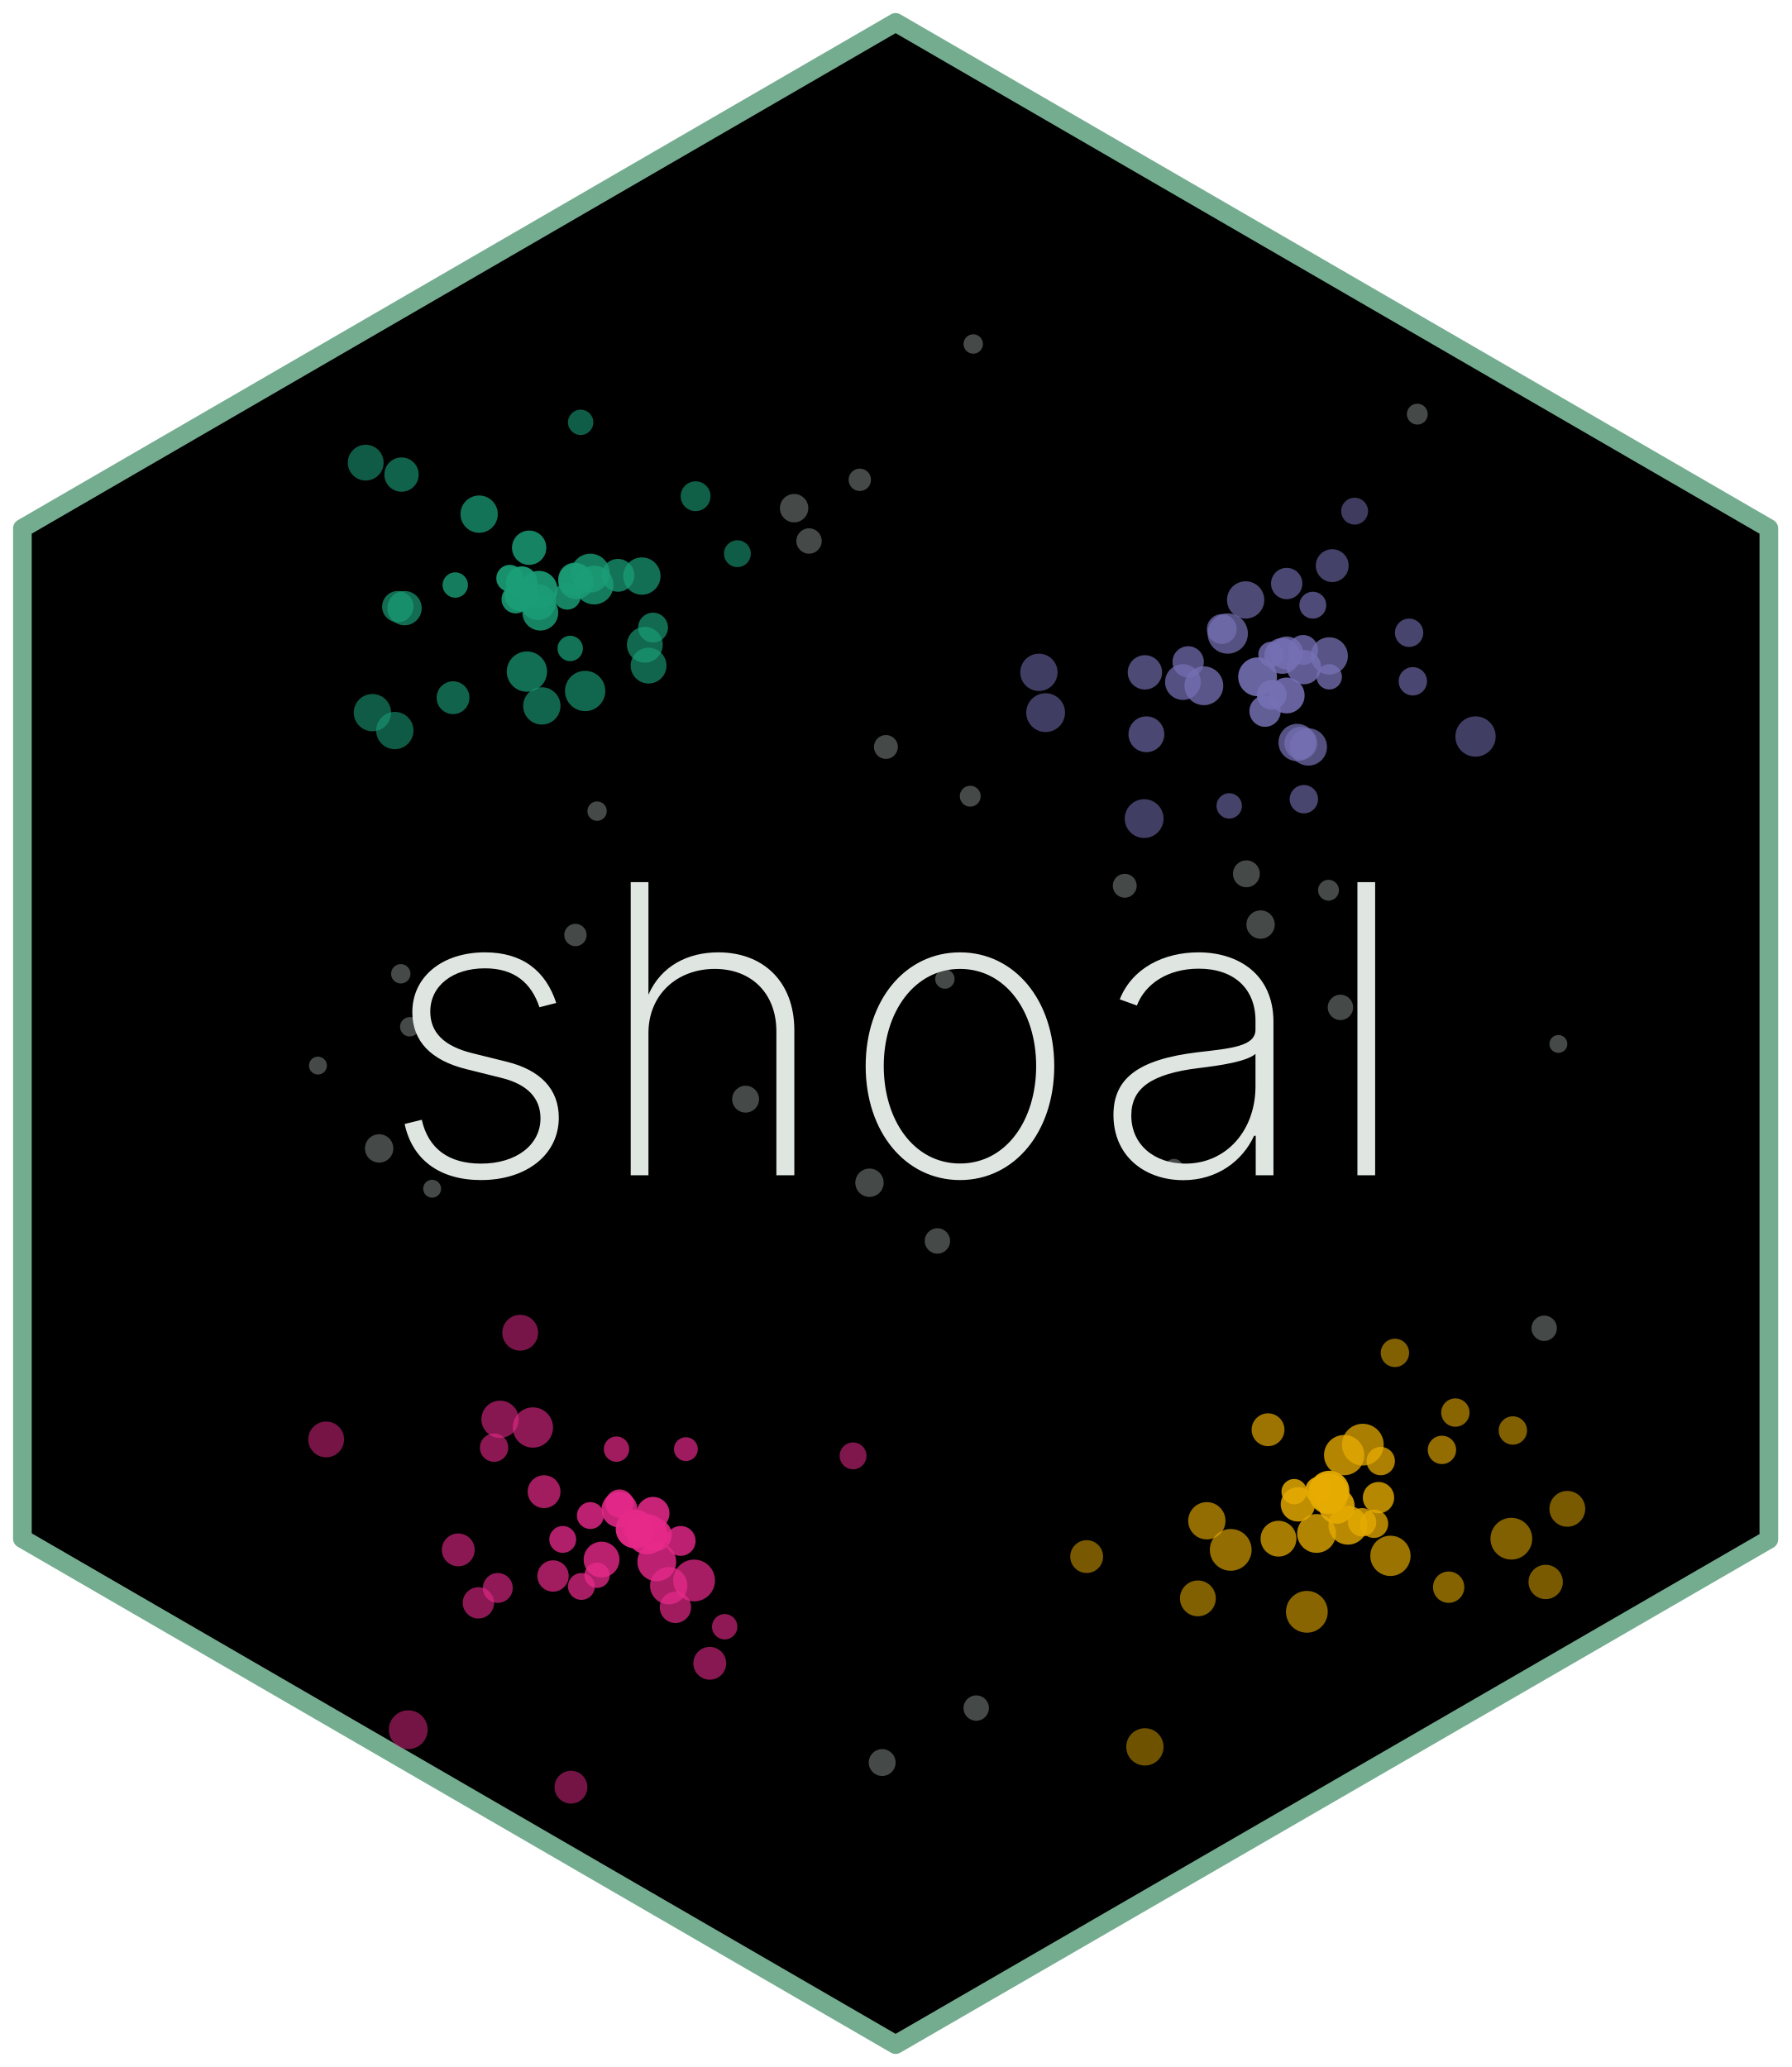
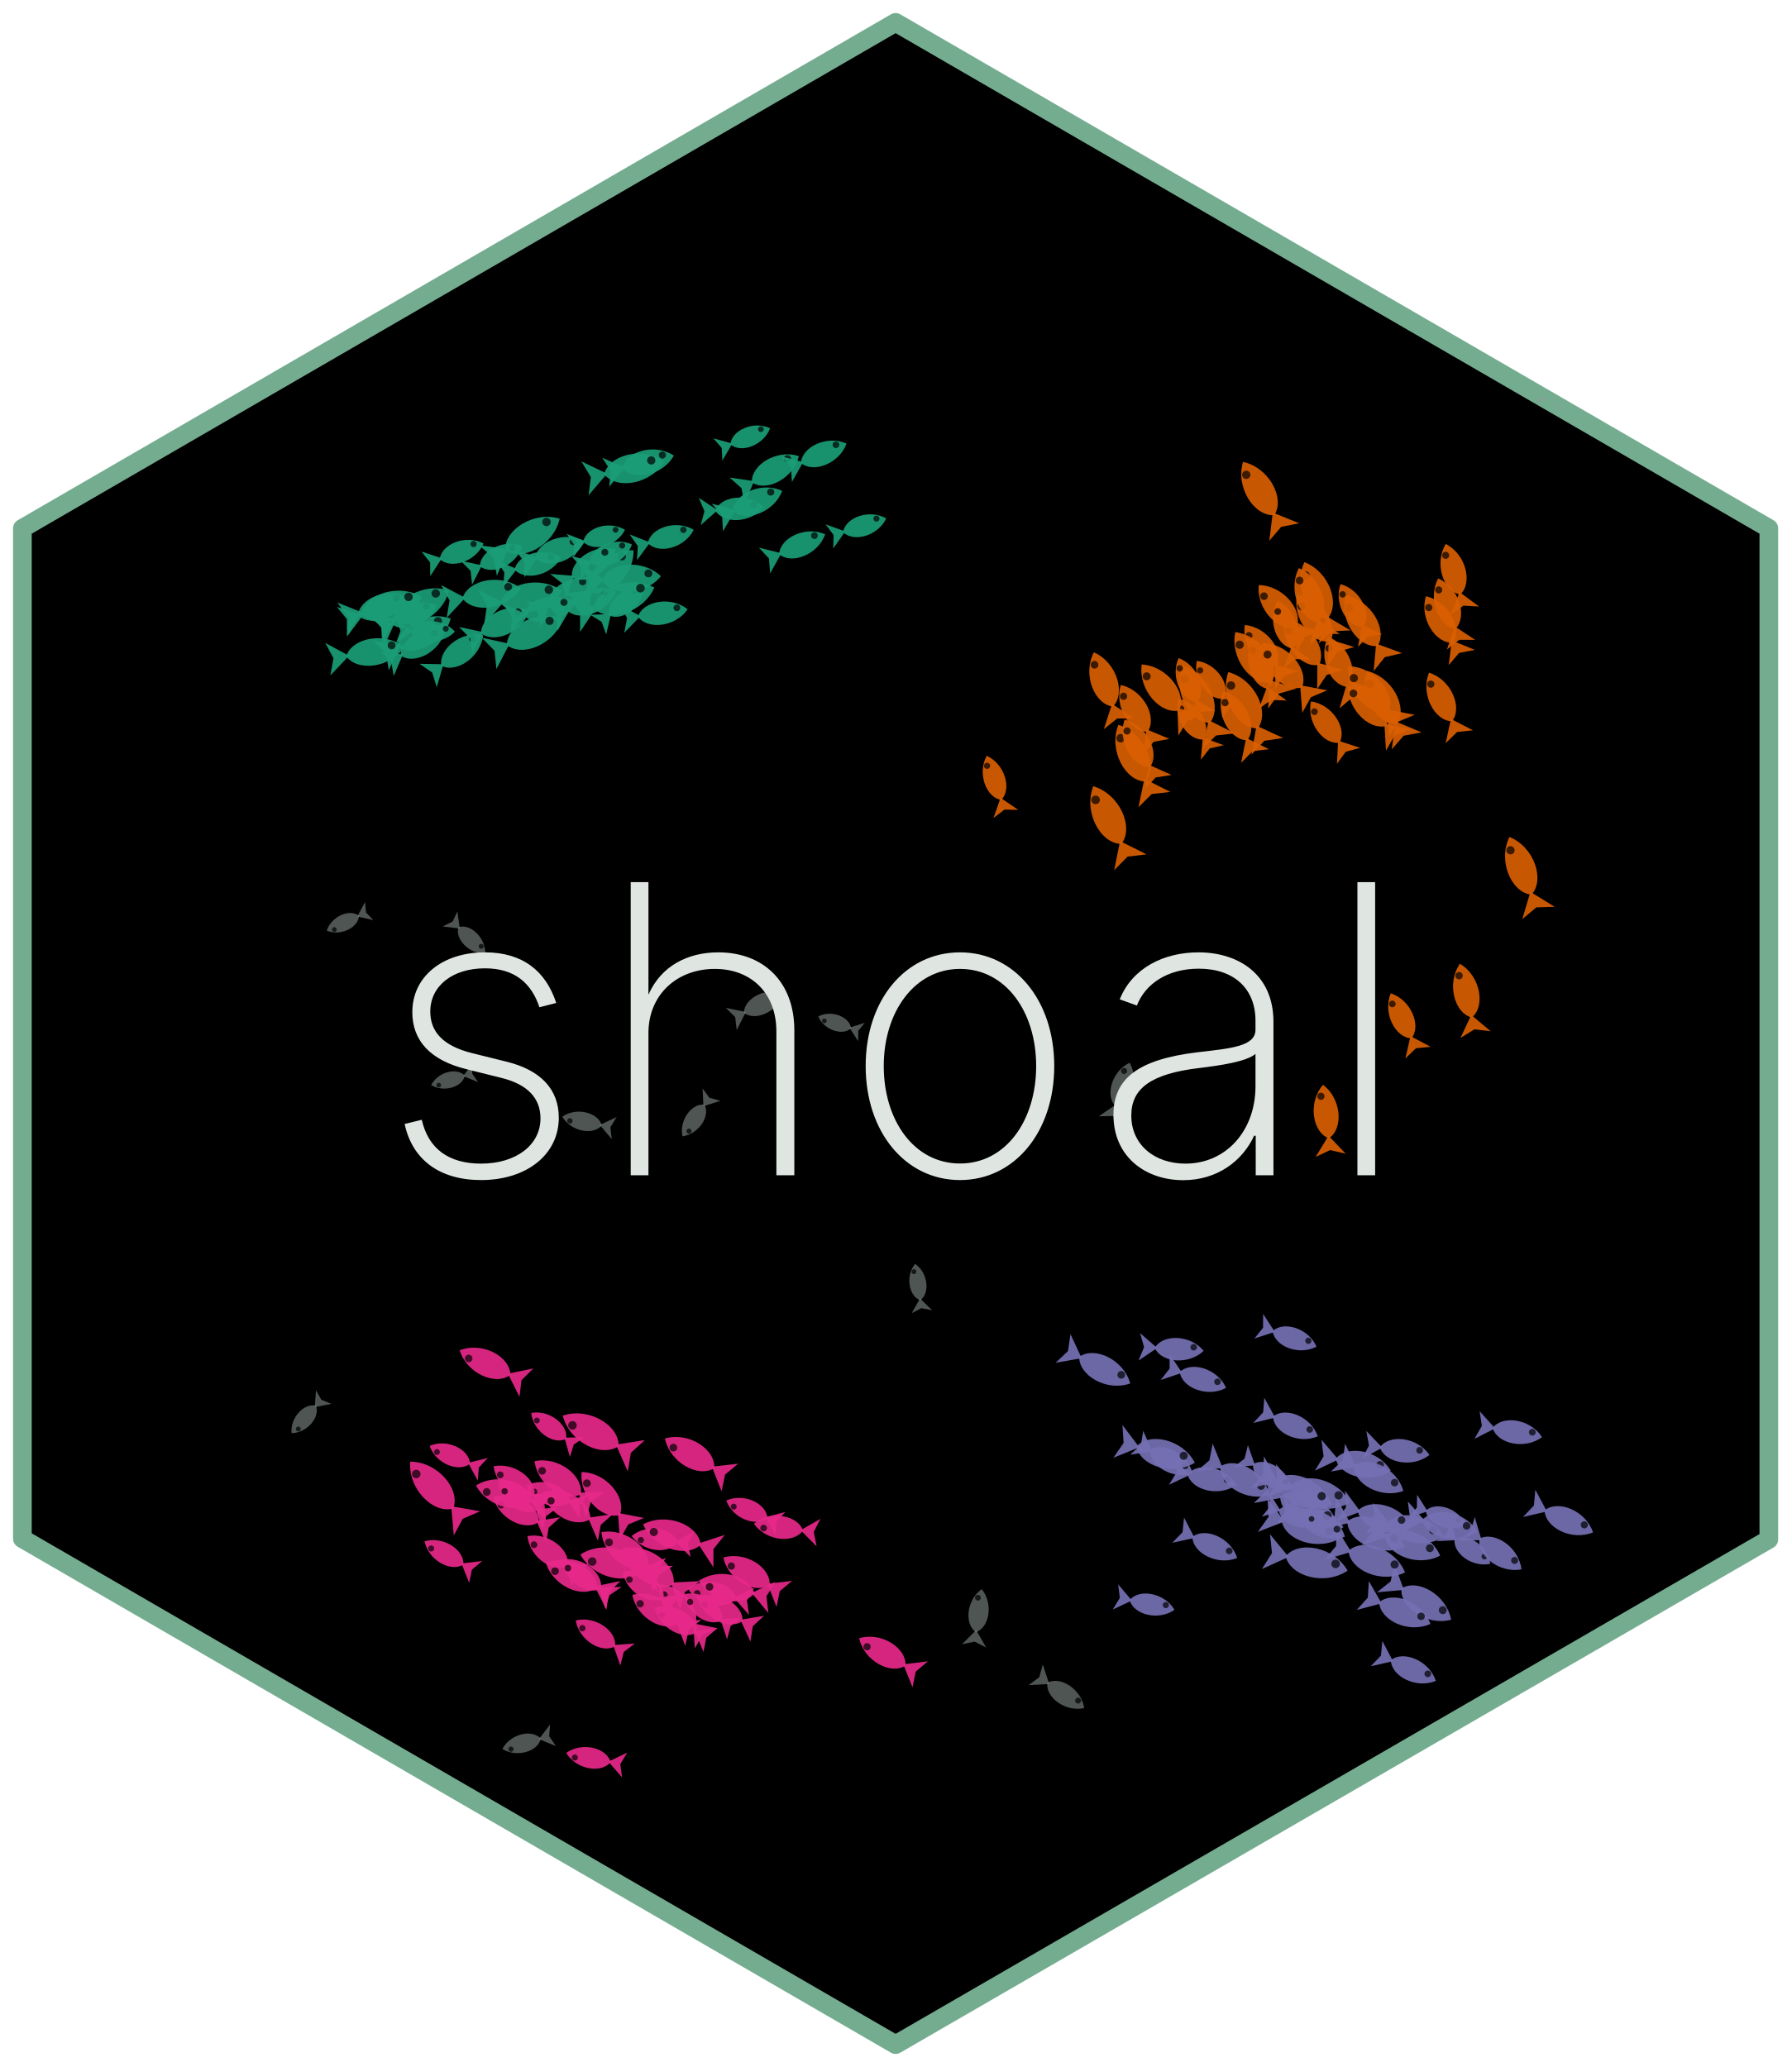
<svg xmlns="http://www.w3.org/2000/svg" width="240" height="277" viewBox="0 0 240 277">
+   <defs>
+     <symbol id="fish" overflow="visible">
+       <path d="M -3.6 0 C -2.4 -2.4 2.2 -2.6 4.6 0 C 2.2 2.6 -2.4 2.4 -3.6 0 Z" />
+       <path d="M -3.2 0 L -6.2 -2.3 L -5.4 0 L -6.2 2.3 Z" />
+       <circle cx="2.9" cy="-0.5" r="0.55" fill="#000000" fill-opacity="0.7" />
+     </symbol>
+     <clipPath id="hex">
+       <polygon points="120.0,3.0 3.0,70.8 3.0,206.2 120.0,274.0 237.0,206.3 237.0,70.8" />
+     </clipPath>
+   </defs>
  <polygon points="120.0,3.0 3.0,70.8 3.0,206.2 120.0,274.0 237.0,206.3 237.0,70.8" fill="#000000" stroke="#74ac90" stroke-width="2.5" stroke-linejoin="round" />
-   <clipPath id="hex">
-     <polygon points="120.0,3.0 3.0,70.8 3.0,206.2 120.0,274.0 237.0,206.3 237.0,70.8" />
-   </clipPath>
  <g clip-path="url(#hex)">
-     <circle cx="77.0" cy="77.6" r="2.2" fill="#1B9E77" fill-opacity="0.82" />
-     <circle cx="69.9" cy="78.0" r="2.1" fill="#1B9E77" fill-opacity="0.95" />
-     <circle cx="86.9" cy="89.2" r="2.4" fill="#1B9E77" fill-opacity="0.64" />
-     <circle cx="87.5" cy="84.1" r="2.0" fill="#1B9E77" fill-opacity="0.67" />
-     <circle cx="70.6" cy="90.0" r="2.7" fill="#1B9E77" fill-opacity="0.70" />
-     <circle cx="77.8" cy="56.6" r="1.7" fill="#1B9E77" fill-opacity="0.59" />
-     <circle cx="52.9" cy="97.9" r="2.5" fill="#1B9E77" fill-opacity="0.57" />
-     <circle cx="98.8" cy="74.2" r="1.8" fill="#1B9E77" fill-opacity="0.59" />
-     <circle cx="72.1" cy="80.7" r="2.4" fill="#1B9E77" fill-opacity="0.87" />
-     <circle cx="53.3" cy="81.3" r="2.1" fill="#1B9E77" fill-opacity="0.69" />
-     <circle cx="76.4" cy="86.9" r="1.7" fill="#1B9E77" fill-opacity="0.73" />
-     <circle cx="72.6" cy="94.6" r="2.5" fill="#1B9E77" fill-opacity="0.64" />
-     <circle cx="70.9" cy="73.4" r="2.3" fill="#1B9E77" fill-opacity="0.83" />
-     <circle cx="86.4" cy="86.4" r="2.4" fill="#1B9E77" fill-opacity="0.66" />
-     <circle cx="54.2" cy="81.5" r="2.3" fill="#1B9E77" fill-opacity="0.69" />
-     <circle cx="72.2" cy="79.0" r="2.5" fill="#1B9E77" fill-opacity="0.90" />
-     <circle cx="68.3" cy="77.5" r="1.8" fill="#1B9E77" fill-opacity="0.91" />
-     <circle cx="79.6" cy="78.4" r="2.6" fill="#1B9E77" fill-opacity="0.78" />
-     <circle cx="82.8" cy="77.1" r="2.2" fill="#1B9E77" fill-opacity="0.73" />
-     <circle cx="60.7" cy="93.5" r="2.2" fill="#1B9E77" fill-opacity="0.63" />
-     <circle cx="53.8" cy="63.6" r="2.3" fill="#1B9E77" fill-opacity="0.62" />
-     <circle cx="69.1" cy="80.3" r="1.9" fill="#1B9E77" fill-opacity="0.88" />
-     <circle cx="77.2" cy="77.9" r="2.4" fill="#1B9E77" fill-opacity="0.81" />
-     <circle cx="93.2" cy="66.5" r="2.0" fill="#1B9E77" fill-opacity="0.60" />
-     <circle cx="86.0" cy="77.2" r="2.5" fill="#1B9E77" fill-opacity="0.70" />
-     <circle cx="76.0" cy="79.9" r="1.8" fill="#1B9E77" fill-opacity="0.83" />
-     <circle cx="49.0" cy="62.0" r="2.4" fill="#1B9E77" fill-opacity="0.58" />
-     <circle cx="61.0" cy="78.4" r="1.7" fill="#1B9E77" fill-opacity="0.79" />
-     <circle cx="79.1" cy="76.8" r="2.6" fill="#1B9E77" fill-opacity="0.78" />
-     <circle cx="49.9" cy="95.5" r="2.5" fill="#1B9E77" fill-opacity="0.58" />
-     <circle cx="64.2" cy="68.9" r="2.5" fill="#1B9E77" fill-opacity="0.73" />
-     <circle cx="69.8" cy="79.7" r="2.2" fill="#1B9E77" fill-opacity="0.90" />
-     <circle cx="78.4" cy="92.6" r="2.7" fill="#1B9E77" fill-opacity="0.65" />
-     <circle cx="72.4" cy="82.1" r="2.4" fill="#1B9E77" fill-opacity="0.83" />
-     <circle cx="174.7" cy="89.4" r="2.3" fill="#7570B3" fill-opacity="0.82" />
-     <circle cx="172.4" cy="87.5" r="2.2" fill="#7570B3" fill-opacity="0.80" />
-     <circle cx="170.3" cy="87.7" r="1.7" fill="#7570B3" fill-opacity="0.82" />
-     <circle cx="181.5" cy="68.5" r="1.8" fill="#7570B3" fill-opacity="0.53" />
-     <circle cx="164.5" cy="84.9" r="2.7" fill="#7570B3" fill-opacity="0.73" />
-     <circle cx="139.2" cy="90.1" r="2.5" fill="#7570B3" fill-opacity="0.55" />
-     <circle cx="175.3" cy="100.1" r="2.5" fill="#7570B3" fill-opacity="0.71" />
-     <circle cx="159.2" cy="88.7" r="2.1" fill="#7570B3" fill-opacity="0.72" />
-     <circle cx="169.5" cy="95.3" r="2.1" fill="#7570B3" fill-opacity="0.84" />
-     <circle cx="166.9" cy="80.4" r="2.5" fill="#7570B3" fill-opacity="0.66" />
-     <circle cx="173.8" cy="99.5" r="2.5" fill="#7570B3" fill-opacity="0.73" />
-     <circle cx="188.8" cy="84.8" r="1.9" fill="#7570B3" fill-opacity="0.61" />
-     <circle cx="197.7" cy="98.7" r="2.7" fill="#7570B3" fill-opacity="0.56" />
-     <circle cx="178.1" cy="90.7" r="1.7" fill="#7570B3" fill-opacity="0.77" />
-     <circle cx="172.4" cy="93.2" r="2.4" fill="#7570B3" fill-opacity="0.88" />
-     <circle cx="178.1" cy="87.9" r="2.5" fill="#7570B3" fill-opacity="0.75" />
-     <circle cx="174.3" cy="99.6" r="2.2" fill="#7570B3" fill-opacity="0.73" />
-     <circle cx="170.4" cy="93.1" r="2.0" fill="#7570B3" fill-opacity="0.91" />
-     <circle cx="164.7" cy="108.0" r="1.7" fill="#7570B3" fill-opacity="0.60" />
-     <circle cx="171.8" cy="87.9" r="2.4" fill="#7570B3" fill-opacity="0.82" />
-     <circle cx="140.1" cy="95.5" r="2.6" fill="#7570B3" fill-opacity="0.55" />
-     <circle cx="172.4" cy="78.2" r="2.1" fill="#7570B3" fill-opacity="0.64" />
-     <circle cx="189.3" cy="91.3" r="1.9" fill="#7570B3" fill-opacity="0.63" />
-     <circle cx="175.9" cy="81.1" r="1.8" fill="#7570B3" fill-opacity="0.67" />
-     <circle cx="168.5" cy="90.7" r="2.6" fill="#7570B3" fill-opacity="0.89" />
-     <circle cx="174.6" cy="87.1" r="2.0" fill="#7570B3" fill-opacity="0.78" />
-     <circle cx="161.3" cy="91.9" r="2.6" fill="#7570B3" fill-opacity="0.77" />
-     <circle cx="163.7" cy="84.3" r="2.0" fill="#7570B3" fill-opacity="0.71" />
-     <circle cx="158.5" cy="91.4" r="2.4" fill="#7570B3" fill-opacity="0.72" />
-     <circle cx="153.4" cy="90.1" r="2.3" fill="#7570B3" fill-opacity="0.66" />
-     <circle cx="153.3" cy="109.7" r="2.6" fill="#7570B3" fill-opacity="0.56" />
-     <circle cx="178.5" cy="75.8" r="2.2" fill="#7570B3" fill-opacity="0.59" />
-     <circle cx="174.7" cy="107.1" r="1.9" fill="#7570B3" fill-opacity="0.62" />
-     <circle cx="153.6" cy="98.4" r="2.4" fill="#7570B3" fill-opacity="0.64" />
-     <circle cx="83.0" cy="202.3" r="2.4" fill="#E7298A" fill-opacity="0.86" />
-     <circle cx="74.1" cy="211.2" r="2.1" fill="#E7298A" fill-opacity="0.70" />
-     <circle cx="91.9" cy="194.2" r="1.6" fill="#E7298A" fill-opacity="0.68" />
-     <circle cx="114.3" cy="195.1" r="1.8" fill="#E7298A" fill-opacity="0.55" />
-     <circle cx="66.2" cy="194.0" r="1.9" fill="#E7298A" fill-opacity="0.60" />
-     <circle cx="64.1" cy="214.8" r="2.1" fill="#E7298A" fill-opacity="0.60" />
-     <circle cx="85.1" cy="204.9" r="1.6" fill="#E7298A" fill-opacity="0.94" />
-     <circle cx="80.6" cy="209.0" r="2.4" fill="#E7298A" fill-opacity="0.80" />
-     <circle cx="86.7" cy="205.6" r="2.7" fill="#E7298A" fill-opacity="0.91" />
-     <circle cx="85.1" cy="204.9" r="2.6" fill="#E7298A" fill-opacity="0.95" />
-     <circle cx="90.5" cy="215.4" r="2.1" fill="#E7298A" fill-opacity="0.69" />
-     <circle cx="66.7" cy="212.8" r="2.0" fill="#E7298A" fill-opacity="0.63" />
-     <circle cx="79.1" cy="203.1" r="1.8" fill="#E7298A" fill-opacity="0.81" />
-     <circle cx="91.2" cy="206.5" r="2.0" fill="#E7298A" fill-opacity="0.81" />
-     <circle cx="72.9" cy="199.9" r="2.2" fill="#E7298A" fill-opacity="0.70" />
-     <circle cx="88.0" cy="209.3" r="2.6" fill="#E7298A" fill-opacity="0.81" />
-     <circle cx="69.7" cy="178.6" r="2.4" fill="#E7298A" fill-opacity="0.52" />
-     <circle cx="76.5" cy="239.5" r="2.2" fill="#E7298A" fill-opacity="0.50" />
-     <circle cx="75.4" cy="206.3" r="1.8" fill="#E7298A" fill-opacity="0.76" />
-     <circle cx="61.4" cy="207.7" r="2.2" fill="#E7298A" fill-opacity="0.60" />
-     <circle cx="95.1" cy="222.9" r="2.2" fill="#E7298A" fill-opacity="0.59" />
-     <circle cx="77.9" cy="212.6" r="1.8" fill="#E7298A" fill-opacity="0.72" />
-     <circle cx="83.0" cy="201.5" r="1.9" fill="#E7298A" fill-opacity="0.84" />
-     <circle cx="82.6" cy="194.2" r="1.7" fill="#E7298A" fill-opacity="0.69" />
-     <circle cx="67.0" cy="190.2" r="2.5" fill="#E7298A" fill-opacity="0.58" />
-     <circle cx="87.8" cy="205.7" r="2.2" fill="#E7298A" fill-opacity="0.88" />
-     <circle cx="93.0" cy="211.8" r="2.8" fill="#E7298A" fill-opacity="0.72" />
-     <circle cx="43.7" cy="192.9" r="2.4" fill="#E7298A" fill-opacity="0.51" />
-     <circle cx="54.7" cy="231.8" r="2.6" fill="#E7298A" fill-opacity="0.50" />
-     <circle cx="71.4" cy="191.3" r="2.7" fill="#E7298A" fill-opacity="0.61" />
-     <circle cx="87.5" cy="202.8" r="2.2" fill="#E7298A" fill-opacity="0.86" />
-     <circle cx="80.0" cy="211.1" r="1.7" fill="#E7298A" fill-opacity="0.76" />
-     <circle cx="89.6" cy="212.5" r="2.5" fill="#E7298A" fill-opacity="0.74" />
-     <circle cx="97.1" cy="218.0" r="1.7" fill="#E7298A" fill-opacity="0.62" />
-     <circle cx="195.0" cy="189.3" r="1.9" fill="#E6AB02" fill-opacity="0.59" />
-     <circle cx="164.9" cy="207.7" r="2.8" fill="#E6AB02" fill-opacity="0.64" />
-     <circle cx="184.1" cy="204.2" r="1.9" fill="#E6AB02" fill-opacity="0.76" />
-     <circle cx="182.6" cy="193.6" r="2.8" fill="#E6AB02" fill-opacity="0.74" />
-     <circle cx="175.1" cy="216.0" r="2.8" fill="#E6AB02" fill-opacity="0.59" />
-     <circle cx="178.3" cy="199.9" r="1.7" fill="#E6AB02" fill-opacity="0.94" />
-     <circle cx="169.9" cy="191.6" r="2.2" fill="#E6AB02" fill-opacity="0.68" />
-     <circle cx="182.5" cy="204.0" r="1.9" fill="#E6AB02" fill-opacity="0.78" />
-     <circle cx="207.1" cy="212.0" r="2.3" fill="#E6AB02" fill-opacity="0.53" />
-     <circle cx="161.7" cy="203.8" r="2.5" fill="#E6AB02" fill-opacity="0.64" />
-     <circle cx="185.0" cy="195.8" r="1.9" fill="#E6AB02" fill-opacity="0.75" />
-     <circle cx="178.1" cy="199.8" r="2.7" fill="#E6AB02" fill-opacity="0.94" />
-     <circle cx="173.4" cy="199.9" r="1.7" fill="#E6AB02" fill-opacity="0.84" />
-     <circle cx="186.9" cy="181.3" r="1.9" fill="#E6AB02" fill-opacity="0.56" />
-     <circle cx="202.5" cy="206.2" r="2.8" fill="#E6AB02" fill-opacity="0.56" />
-     <circle cx="178.1" cy="199.8" r="2.0" fill="#E6AB02" fill-opacity="0.94" />
-     <circle cx="178.0" cy="200.3" r="2.6" fill="#E6AB02" fill-opacity="0.94" />
-     <circle cx="178.0" cy="200.0" r="2.6" fill="#E6AB02" fill-opacity="0.95" />
-     <circle cx="176.4" cy="205.5" r="2.6" fill="#E6AB02" fill-opacity="0.77" />
-     <circle cx="180.1" cy="195.0" r="2.7" fill="#E6AB02" fill-opacity="0.78" />
-     <circle cx="179.1" cy="201.8" r="2.4" fill="#E6AB02" fill-opacity="0.88" />
-     <circle cx="193.2" cy="194.3" r="1.9" fill="#E6AB02" fill-opacity="0.64" />
-     <circle cx="202.7" cy="191.7" r="1.9" fill="#E6AB02" fill-opacity="0.56" />
-     <circle cx="180.6" cy="204.4" r="2.6" fill="#E6AB02" fill-opacity="0.80" />
-     <circle cx="145.6" cy="208.6" r="2.2" fill="#E6AB02" fill-opacity="0.52" />
-     <circle cx="171.3" cy="206.2" r="2.4" fill="#E6AB02" fill-opacity="0.72" />
-     <circle cx="176.7" cy="199.7" r="1.8" fill="#E6AB02" fill-opacity="0.91" />
-     <circle cx="210.0" cy="202.2" r="2.4" fill="#E6AB02" fill-opacity="0.53" />
-     <circle cx="186.3" cy="208.5" r="2.7" fill="#E6AB02" fill-opacity="0.67" />
-     <circle cx="160.5" cy="214.2" r="2.4" fill="#E6AB02" fill-opacity="0.56" />
-     <circle cx="153.4" cy="234.1" r="2.5" fill="#E6AB02" fill-opacity="0.48" />
-     <circle cx="194.1" cy="212.7" r="2.1" fill="#E6AB02" fill-opacity="0.58" />
-     <circle cx="173.9" cy="201.6" r="2.3" fill="#E6AB02" fill-opacity="0.83" />
-     <circle cx="184.7" cy="200.7" r="2.1" fill="#E6AB02" fill-opacity="0.79" />
-     <circle cx="106.4" cy="68.1" r="1.9" fill="#9aa5a0" fill-opacity="0.45" />
-     <circle cx="54.9" cy="137.6" r="1.3" fill="#9aa5a0" fill-opacity="0.45" />
-     <circle cx="57.9" cy="159.3" r="1.2" fill="#9aa5a0" fill-opacity="0.45" />
-     <circle cx="130.4" cy="46.1" r="1.3" fill="#9aa5a0" fill-opacity="0.45" />
-     <circle cx="125.6" cy="166.3" r="1.7" fill="#9aa5a0" fill-opacity="0.45" />
-     <circle cx="208.8" cy="139.9" r="1.2" fill="#9aa5a0" fill-opacity="0.45" />
-     <circle cx="99.9" cy="147.3" r="1.8" fill="#9aa5a0" fill-opacity="0.45" />
-     <circle cx="178.0" cy="119.3" r="1.4" fill="#9aa5a0" fill-opacity="0.45" />
-     <circle cx="179.6" cy="135.0" r="1.7" fill="#9aa5a0" fill-opacity="0.45" />
-     <circle cx="195.9" cy="42.9" r="1.6" fill="#9aa5a0" fill-opacity="0.45" />
-     <circle cx="53.7" cy="130.5" r="1.3" fill="#9aa5a0" fill-opacity="0.45" />
-     <circle cx="206.9" cy="178.0" r="1.7" fill="#9aa5a0" fill-opacity="0.45" />
-     <circle cx="115.2" cy="64.3" r="1.5" fill="#9aa5a0" fill-opacity="0.45" />
-     <circle cx="167.0" cy="117.1" r="1.8" fill="#9aa5a0" fill-opacity="0.45" />
-     <circle cx="42.6" cy="142.8" r="1.2" fill="#9aa5a0" fill-opacity="0.45" />
-     <circle cx="50.8" cy="153.9" r="1.9" fill="#9aa5a0" fill-opacity="0.45" />
-     <circle cx="80.0" cy="108.7" r="1.3" fill="#9aa5a0" fill-opacity="0.45" />
-     <circle cx="157.3" cy="156.5" r="1.2" fill="#9aa5a0" fill-opacity="0.45" />
-     <circle cx="130.0" cy="106.7" r="1.4" fill="#9aa5a0" fill-opacity="0.45" />
-     <circle cx="118.2" cy="236.2" r="1.8" fill="#9aa5a0" fill-opacity="0.45" />
-     <circle cx="168.9" cy="123.9" r="1.9" fill="#9aa5a0" fill-opacity="0.45" />
-     <circle cx="130.8" cy="228.9" r="1.7" fill="#9aa5a0" fill-opacity="0.45" />
-     <circle cx="150.7" cy="118.7" r="1.6" fill="#9aa5a0" fill-opacity="0.45" />
-     <circle cx="126.6" cy="131.2" r="1.3" fill="#9aa5a0" fill-opacity="0.45" />
-     <circle cx="108.4" cy="72.5" r="1.7" fill="#9aa5a0" fill-opacity="0.45" />
-     <circle cx="77.1" cy="125.3" r="1.5" fill="#9aa5a0" fill-opacity="0.45" />
-     <circle cx="189.9" cy="55.5" r="1.4" fill="#9aa5a0" fill-opacity="0.45" />
-     <circle cx="116.5" cy="158.5" r="1.9" fill="#9aa5a0" fill-opacity="0.45" />
-     <circle cx="118.7" cy="100.1" r="1.6" fill="#9aa5a0" fill-opacity="0.45" />
+     <use href="#fish" transform="translate(103.5 63.1) rotate(330.8) scale(0.88)" fill="#1B9E77" fill-opacity="0.92" />
+     <use href="#fish" transform="translate(50.9 81.4) rotate(340.3) scale(0.87)" fill="#1B9E77" fill-opacity="0.92" />
+     <use href="#fish" transform="translate(61.6 87.4) rotate(323.6) scale(0.85)" fill="#1B9E77" fill-opacity="0.92" />
+     <use href="#fish" transform="translate(61.5 74.0) rotate(340.5) scale(0.76)" fill="#1B9E77" fill-opacity="0.92" />
+     <use href="#fish" transform="translate(55.1 82.5) rotate(338.1) scale(0.80)" fill="#1B9E77" fill-opacity="0.92" />
+     <use href="#fish" transform="translate(56.4 85.0) rotate(332.1) scale(0.98)" fill="#1B9E77" fill-opacity="0.92" />
+     <use href="#fish" transform="translate(83.7 80.8) rotate(320.8) scale(0.74)" fill="#1B9E77" fill-opacity="0.92" />
+     <use href="#fish" transform="translate(66.8 74.7) rotate(334.5) scale(0.77)" fill="#1B9E77" fill-opacity="0.92" />
+     <use href="#fish" transform="translate(71.7 75.6) rotate(345.1) scale(0.79)" fill="#1B9E77" fill-opacity="0.92" />
+     <use href="#fish" transform="translate(100.2 58.6) rotate(337.9) scale(0.70)" fill="#1B9E77" fill-opacity="0.92" />
+     <use href="#fish" transform="translate(74.6 73.8) rotate(340.9) scale(0.85)" fill="#1B9E77" fill-opacity="0.92" />
+     <use href="#fish" transform="translate(110.0 60.9) rotate(336.9) scale(0.81)" fill="#1B9E77" fill-opacity="0.92" />
+     <use href="#fish" transform="translate(107.1 73.1) rotate(336.6) scale(0.82)" fill="#1B9E77" fill-opacity="0.92" />
+     <use href="#fish" transform="translate(76.1 79.6) rotate(329.9) scale(0.87)" fill="#1B9E77" fill-opacity="0.92" />
+     <use href="#fish" transform="translate(98.7 68.2) rotate(356.0) scale(0.80)" fill="#1B9E77" fill-opacity="0.92" />
+     <use href="#fish" transform="translate(78.9 80.7) rotate(338.1) scale(0.86)" fill="#1B9E77" fill-opacity="0.92" />
+     <use href="#fish" transform="translate(56.0 81.4) rotate(331.6) scale(1.03)" fill="#1B9E77" fill-opacity="0.92" />
+     <use href="#fish" transform="translate(65.4 79.6) rotate(350.4) scale(0.97)" fill="#1B9E77" fill-opacity="0.92" />
+     <use href="#fish" transform="translate(70.7 80.1) rotate(349.1) scale(1.03)" fill="#1B9E77" fill-opacity="0.92" />
+     <use href="#fish" transform="translate(88.4 82.2) rotate(351.7) scale(0.82)" fill="#1B9E77" fill-opacity="0.92" />
+     <use href="#fish" transform="translate(84.1 77.5) rotate(356.4) scale(0.97)" fill="#1B9E77" fill-opacity="0.92" />
+     <use href="#fish" transform="translate(81.6 76.9) rotate(316.2) scale(0.99)" fill="#1B9E77" fill-opacity="0.92" />
+     <use href="#fish" transform="translate(86.4 62.0) rotate(346.3) scale(0.87)" fill="#1B9E77" fill-opacity="0.92" />
+     <use href="#fish" transform="translate(49.8 87.4) rotate(351.0) scale(0.96)" fill="#1B9E77" fill-opacity="0.92" />
+     <use href="#fish" transform="translate(89.5 72.0) rotate(343.9) scale(0.78)" fill="#1B9E77" fill-opacity="0.92" />
+     <use href="#fish" transform="translate(70.9 71.9) rotate(329.7) scale(1.03)" fill="#1B9E77" fill-opacity="0.92" />
+     <use href="#fish" transform="translate(81.5 74.3) rotate(337.2) scale(0.75)" fill="#1B9E77" fill-opacity="0.92" />
+     <use href="#fish" transform="translate(79.2 75.7) rotate(327.2) scale(0.85)" fill="#1B9E77" fill-opacity="0.92" />
+     <use href="#fish" transform="translate(56.3 86.4) rotate(330.6) scale(0.83)" fill="#1B9E77" fill-opacity="0.92" />
+     <use href="#fish" transform="translate(67.3 83.5) rotate(334.5) scale(0.88)" fill="#1B9E77" fill-opacity="0.92" />
+     <use href="#fish" transform="translate(57.6 84.6) rotate(360.7) scale(0.73)" fill="#1B9E77" fill-opacity="0.92" />
+     <use href="#fish" transform="translate(83.1 80.3) rotate(341.2) scale(1.05)" fill="#1B9E77" fill-opacity="0.92" />
+     <use href="#fish" transform="translate(73.2 81.7) rotate(347.3) scale(0.87)" fill="#1B9E77" fill-opacity="0.92" />
+     <use href="#fish" transform="translate(71.2 84.9) rotate(334.9) scale(1.01)" fill="#1B9E77" fill-opacity="0.92" />
+     <use href="#fish" transform="translate(151.9 101.4) rotate(-115.7) scale(1.03)" fill="#D95F02" fill-opacity="0.92" />
+     <use href="#fish" transform="translate(159.8 96.7) rotate(-122.4) scale(0.79)" fill="#D95F02" fill-opacity="0.92" />
+     <use href="#fish" transform="translate(162.4 91.4) rotate(-125.8) scale(0.76)" fill="#D95F02" fill-opacity="0.92" />
+     <use href="#fish" transform="translate(182.7 83.6) rotate(-122.4) scale(0.98)" fill="#D95F02" fill-opacity="0.92" />
+     <use href="#fish" transform="translate(179.4 89.1) rotate(-111.2) scale(0.88)" fill="#D95F02" fill-opacity="0.92" />
+     <use href="#fish" transform="translate(185.4 93.9) rotate(-119.7) scale(1.00)" fill="#D95F02" fill-opacity="0.92" />
+     <use href="#fish" transform="translate(194.0 81.3) rotate(-109.0) scale(0.87)" fill="#D95F02" fill-opacity="0.92" />
+     <use href="#fish" transform="translate(193.2 93.8) rotate(-115.3) scale(0.88)" fill="#D95F02" fill-opacity="0.92" />
+     <use href="#fish" transform="translate(181.3 81.5) rotate(-117.6) scale(0.79)" fill="#D95F02" fill-opacity="0.92" />
+     <use href="#fish" transform="translate(176.3 83.2) rotate(-125.3) scale(0.94)" fill="#D95F02" fill-opacity="0.92" />
+     <use href="#fish" transform="translate(169.2 86.9) rotate(-127.4) scale(0.86)" fill="#D95F02" fill-opacity="0.92" />
+     <use href="#fish" transform="translate(133.3 104.6) rotate(-108.2) scale(0.76)" fill="#D95F02" fill-opacity="0.92" />
+     <use href="#fish" transform="translate(165.7 96.3) rotate(-116.1) scale(0.90)" fill="#D95F02" fill-opacity="0.92" />
+     <use href="#fish" transform="translate(169.0 89.4) rotate(-106.8) scale(0.85)" fill="#D95F02" fill-opacity="0.92" />
+     <use href="#fish" transform="translate(168.2 88.5) rotate(-125.3) scale(1.01)" fill="#D95F02" fill-opacity="0.92" />
+     <use href="#fish" transform="translate(174.7 86.4) rotate(-127.0) scale(0.94)" fill="#D95F02" fill-opacity="0.92" />
+     <use href="#fish" transform="translate(183.7 92.7) rotate(-131.8) scale(1.00)" fill="#D95F02" fill-opacity="0.92" />
+     <use href="#fish" transform="translate(171.5 81.6) rotate(-131.7) scale(0.93)" fill="#D95F02" fill-opacity="0.92" />
+     <use href="#fish" transform="translate(177.8 97.1) rotate(-124.6) scale(0.82)" fill="#D95F02" fill-opacity="0.92" />
+     <use href="#fish" transform="translate(172.3 84.1) rotate(-107.3) scale(0.82)" fill="#D95F02" fill-opacity="0.92" />
+     <use href="#fish" transform="translate(194.8 76.7) rotate(-106.0) scale(0.86)" fill="#D95F02" fill-opacity="0.92" />
+     <use href="#fish" transform="translate(160.5 93.5) rotate(-115.6) scale(1.04)" fill="#D95F02" fill-opacity="0.92" />
+     <use href="#fish" transform="translate(148.6 109.7) rotate(-116.0) scale(1.05)" fill="#D95F02" fill-opacity="0.92" />
+     <use href="#fish" transform="translate(176.5 79.6) rotate(-112.1) scale(1.00)" fill="#D95F02" fill-opacity="0.92" />
+     <use href="#fish" transform="translate(159.3 91.5) rotate(-112.7) scale(0.78)" fill="#D95F02" fill-opacity="0.92" />
+     <use href="#fish" transform="translate(166.8 94.3) rotate(-117.7) scale(1.04)" fill="#D95F02" fill-opacity="0.92" />
+     <use href="#fish" transform="translate(155.8 92.5) rotate(-129.3) scale(0.97)" fill="#D95F02" fill-opacity="0.92" />
+     <use href="#fish" transform="translate(175.5 80.2) rotate(-109.9) scale(0.94)" fill="#D95F02" fill-opacity="0.92" />
+     <use href="#fish" transform="translate(152.2 95.3) rotate(-120.0) scale(0.88)" fill="#D95F02" fill-opacity="0.92" />
+     <use href="#fish" transform="translate(193.1 83.4) rotate(-120.3) scale(0.88)" fill="#D95F02" fill-opacity="0.92" />
+     <use href="#fish" transform="translate(60.6 195.1) rotate(203.8) scale(0.72)" fill="#E7298A" fill-opacity="0.92" />
+     <use href="#fish" transform="translate(95.8 213.6) rotate(191.4) scale(0.81)" fill="#E7298A" fill-opacity="0.92" />
+     <use href="#fish" transform="translate(73.8 200.3) rotate(199.8) scale(0.77)" fill="#E7298A" fill-opacity="0.92" />
+     <use href="#fish" transform="translate(91.0 215.4) rotate(228.8) scale(0.89)" fill="#E7298A" fill-opacity="0.92" />
+     <use href="#fish" transform="translate(90.9 217.3) rotate(210.2) scale(0.80)" fill="#E7298A" fill-opacity="0.92" />
+     <use href="#fish" transform="translate(88.1 206.3) rotate(187.6) scale(0.76)" fill="#E7298A" fill-opacity="0.92" />
+     <use href="#fish" transform="translate(96.8 215.8) rotate(207.8) scale(0.85)" fill="#E7298A" fill-opacity="0.92" />
+     <use href="#fish" transform="translate(69.5 202.5) rotate(208.9) scale(0.85)" fill="#E7298A" fill-opacity="0.92" />
+     <use href="#fish" transform="translate(87.2 210.2) rotate(214.7) scale(1.03)" fill="#E7298A" fill-opacity="0.92" />
+     <use href="#fish" transform="translate(100.4 202.4) rotate(203.0) scale(0.73)" fill="#E7298A" fill-opacity="0.92" />
+     <use href="#fish" transform="translate(92.8 195.0) rotate(211.0) scale(0.94)" fill="#E7298A" fill-opacity="0.92" />
+     <use href="#fish" transform="translate(94.5 215.6) rotate(214.1) scale(0.76)" fill="#E7298A" fill-opacity="0.92" />
+     <use href="#fish" transform="translate(58.2 199.4) rotate(227.4) scale(1.04)" fill="#E7298A" fill-opacity="0.92" />
+     <use href="#fish" transform="translate(73.8 191.3) rotate(216.6) scale(0.71)" fill="#E7298A" fill-opacity="0.92" />
+     <use href="#fish" transform="translate(82.4 209.5) rotate(194.2) scale(1.04)" fill="#E7298A" fill-opacity="0.92" />
+     <use href="#fish" transform="translate(84.1 208.0) rotate(217.3) scale(0.96)" fill="#E7298A" fill-opacity="0.92" />
+     <use href="#fish" transform="translate(86.5 212.6) rotate(212.7) scale(0.80)" fill="#E7298A" fill-opacity="0.92" />
+     <use href="#fish" transform="translate(77.0 211.3) rotate(205.7) scale(0.93)" fill="#E7298A" fill-opacity="0.92" />
+     <use href="#fish" transform="translate(69.2 198.7) rotate(215.7) scale(0.82)" fill="#E7298A" fill-opacity="0.92" />
+     <use href="#fish" transform="translate(90.5 205.8) rotate(199.4) scale(1.00)" fill="#E7298A" fill-opacity="0.92" />
+     <use href="#fish" transform="translate(80.1 219.1) rotate(213.3) scale(0.77)" fill="#E7298A" fill-opacity="0.92" />
+     <use href="#fish" transform="translate(59.8 208.3) rotate(210.9) scale(0.74)" fill="#E7298A" fill-opacity="0.92" />
+     <use href="#fish" transform="translate(73.7 208.1) rotate(216.6) scale(0.82)" fill="#E7298A" fill-opacity="0.92" />
+     <use href="#fish" transform="translate(97.8 212.8) rotate(192.8) scale(0.93)" fill="#E7298A" fill-opacity="0.92" />
+     <use href="#fish" transform="translate(68.0 200.2) rotate(195.0) scale(0.95)" fill="#E7298A" fill-opacity="0.92" />
+     <use href="#fish" transform="translate(80.8 200.5) rotate(228.4) scale(0.94)" fill="#E7298A" fill-opacity="0.92" />
+     <use href="#fish" transform="translate(88.2 215.9) rotate(211.8) scale(0.89)" fill="#E7298A" fill-opacity="0.92" />
+     <use href="#fish" transform="translate(69.7 200.8) rotate(214.3) scale(0.78)" fill="#E7298A" fill-opacity="0.92" />
+     <use href="#fish" transform="translate(65.4 182.8) rotate(205.9) scale(0.92)" fill="#E7298A" fill-opacity="0.92" />
+     <use href="#fish" transform="translate(100.4 210.8) rotate(210.8) scale(0.88)" fill="#E7298A" fill-opacity="0.92" />
+     <use href="#fish" transform="translate(104.7 204.7) rotate(187.9) scale(0.81)" fill="#E7298A" fill-opacity="0.92" />
+     <use href="#fish" transform="translate(78.2 211.2) rotate(216.5) scale(0.80)" fill="#E7298A" fill-opacity="0.92" />
+     <use href="#fish" transform="translate(182.2 196.2) rotate(12.0) scale(0.92)" fill="#7570B3" fill-opacity="0.92" />
+     <use href="#fish" transform="translate(193.4 203.3) rotate(19.9) scale(0.70)" fill="#7570B3" fill-opacity="0.92" />
+     <use href="#fish" transform="translate(176.4 203.7) rotate(15.2) scale(0.81)" fill="#7570B3" fill-opacity="0.92" />
+     <use href="#fish" transform="translate(173.2 191.0) rotate(23.7) scale(0.80)" fill="#7570B3" fill-opacity="0.92" />
+     <use href="#fish" transform="translate(189.2 204.9) rotate(13.4) scale(0.95)" fill="#7570B3" fill-opacity="0.92" />
+     <use href="#fish" transform="translate(175.2 204.8) rotate(16.2) scale(1.01)" fill="#7570B3" fill-opacity="0.92" />
+     <use href="#fish" transform="translate(183.9 205.4) rotate(24.0) scale(1.03)" fill="#7570B3" fill-opacity="0.92" />
+     <use href="#fish" transform="translate(162.4 207.2) rotate(25.2) scale(0.81)" fill="#7570B3" fill-opacity="0.92" />
+     <use href="#fish" transform="translate(147.6 183.4) rotate(27.5) scale(0.94)" fill="#7570B3" fill-opacity="0.92" />
+     <use href="#fish" transform="translate(162.0 198.2) rotate(12.2) scale(0.82)" fill="#7570B3" fill-opacity="0.92" />
+     <use href="#fish" transform="translate(176.4 200.1) rotate(15.4) scale(1.01)" fill="#7570B3" fill-opacity="0.92" />
+     <use href="#fish" transform="translate(166.4 198.2) rotate(30.0) scale(0.93)" fill="#7570B3" fill-opacity="0.92" />
+     <use href="#fish" transform="translate(160.8 184.8) rotate(18.9) scale(0.80)" fill="#7570B3" fill-opacity="0.92" />
+     <use href="#fish" transform="translate(190.7 214.7) rotate(32.3) scale(0.96)" fill="#7570B3" fill-opacity="0.92" />
+     <use href="#fish" transform="translate(185.1 203.4) rotate(16.2) scale(0.92)" fill="#7570B3" fill-opacity="0.92" />
+     <use href="#fish" transform="translate(170.2 197.7) rotate(33.0) scale(0.76)" fill="#7570B3" fill-opacity="0.92" />
+     <use href="#fish" transform="translate(197.0 207.7) rotate(34.8) scale(0.71)" fill="#7570B3" fill-opacity="0.92" />
+     <use href="#fish" transform="translate(156.6 195.7) rotate(28.7) scale(0.79)" fill="#7570B3" fill-opacity="0.92" />
+     <use href="#fish" transform="translate(174.9 202.2) rotate(26.8) scale(1.05)" fill="#7570B3" fill-opacity="0.92" />
+     <use href="#fish" transform="translate(200.7 208.0) rotate(36.2) scale(0.85)" fill="#7570B3" fill-opacity="0.92" />
+     <use href="#fish" transform="translate(184.0 209.1) rotate(20.9) scale(0.99)" fill="#7570B3" fill-opacity="0.92" />
+     <use href="#fish" transform="translate(187.8 194.4) rotate(8.8) scale(0.82)" fill="#7570B3" fill-opacity="0.92" />
+     <use href="#fish" transform="translate(188.8 207.0) rotate(19.5) scale(0.96)" fill="#7570B3" fill-opacity="0.92" />
+     <use href="#fish" transform="translate(157.6 180.8) rotate(3.5) scale(0.80)" fill="#7570B3" fill-opacity="0.92" />
+     <use href="#fish" transform="translate(176.8 204.2) rotate(27.1) scale(0.83)" fill="#7570B3" fill-opacity="0.92" />
+     <use href="#fish" transform="translate(174.2 199.8) rotate(23.3) scale(1.01)" fill="#7570B3" fill-opacity="0.92" />
+     <use href="#fish" transform="translate(187.8 216.0) rotate(22.8) scale(0.91)" fill="#7570B3" fill-opacity="0.92" />
+     <use href="#fish" transform="translate(184.3 197.9) rotate(27.0) scale(0.91)" fill="#7570B3" fill-opacity="0.92" />
+     <use href="#fish" transform="translate(175.9 209.4) rotate(13.1) scale(1.04)" fill="#7570B3" fill-opacity="0.92" />
+     <use href="#fish" transform="translate(189.0 223.7) rotate(24.7) scale(0.81)" fill="#7570B3" fill-opacity="0.92" />
+     <use href="#fish" transform="translate(46.2 123.6) rotate(155.2) scale(0.58)" fill="#8f9a95" fill-opacity="0.55" />
+     <use href="#fish" transform="translate(155.7 194.8) rotate(15.5) scale(0.99)" fill="#7570B3" fill-opacity="0.92" />
+     <use href="#fish" transform="translate(101.1 67.3) rotate(337.7) scale(0.87)" fill="#1B9E77" fill-opacity="0.92" />
+     <use href="#fish" transform="translate(115.5 70.5) rotate(342.4) scale(0.74)" fill="#1B9E77" fill-opacity="0.92" />
+     <use href="#fish" transform="translate(93.1 149.9) rotate(124.8) scale(0.63)" fill="#8f9a95" fill-opacity="0.55" />
+     <use href="#fish" transform="translate(60.3 144.7) rotate(164.4) scale(0.57)" fill="#8f9a95" fill-opacity="0.55" />
+     <use href="#fish" transform="translate(79.2 235.6) rotate(191.7) scale(0.74)" fill="#E7298A" fill-opacity="0.92" />
+     <use href="#fish" transform="translate(203.9 116.5) rotate(-110.9) scale(1.01)" fill="#D95F02" fill-opacity="0.92" />
+     <use href="#fish" transform="translate(76.3 202.0) rotate(209.2) scale(0.89)" fill="#E7298A" fill-opacity="0.92" />
+     <use href="#fish" transform="translate(209.8 203.7) rotate(24.4) scale(0.87)" fill="#7570B3" fill-opacity="0.92" />
+     <use href="#fish" transform="translate(202.9 191.9) rotate(10.6) scale(0.82)" fill="#7570B3" fill-opacity="0.92" />
+     <use href="#fish" transform="translate(52.0 81.3) rotate(344.3) scale(1.03)" fill="#1B9E77" fill-opacity="0.92" />
+     <use href="#fish" transform="translate(118.6 221.6) rotate(210.6) scale(0.88)" fill="#E7298A" fill-opacity="0.92" />
+     <use href="#fish" transform="translate(80.6 71.9) rotate(344.1) scale(0.71)" fill="#1B9E77" fill-opacity="0.92" />
+     <use href="#fish" transform="translate(131.1 216.2) rotate(277.7) scale(0.71)" fill="#8f9a95" fill-opacity="0.55" />
+     <use href="#fish" transform="translate(168.9 65.9) rotate(-120.4) scale(1.01)" fill="#D95F02" fill-opacity="0.92" />
+     <use href="#fish" transform="translate(70.2 233.6) rotate(164.9) scale(0.65)" fill="#8f9a95" fill-opacity="0.55" />
+     <use href="#fish" transform="translate(196.5 133.2) rotate(-102.5) scale(0.90)" fill="#D95F02" fill-opacity="0.92" />
+     <use href="#fish" transform="translate(40.9 190.0) rotate(131.6) scale(0.60)" fill="#8f9a95" fill-opacity="0.55" />
+     <use href="#fish" transform="translate(75.1 198.3) rotate(215.6) scale(0.93)" fill="#E7298A" fill-opacity="0.92" />
+     <use href="#fish" transform="translate(209.5 53.8) rotate(16.6) scale(0.56)" fill="#8f9a95" fill-opacity="0.55" />
+     <use href="#fish" transform="translate(84.5 62.8) rotate(348.0) scale(1.01)" fill="#1B9E77" fill-opacity="0.92" />
+     <use href="#fish" transform="translate(183.5 94.7) rotate(-130.9) scale(0.95)" fill="#D95F02" fill-opacity="0.92" />
+     <use href="#fish" transform="translate(173.1 179.3) rotate(19.5) scale(0.76)" fill="#7570B3" fill-opacity="0.92" />
+     <use href="#fish" transform="translate(177.7 149.4) rotate(-96.2) scale(0.88)" fill="#D95F02" fill-opacity="0.92" />
+     <use href="#fish" transform="translate(187.9 136.5) rotate(-114.7) scale(0.81)" fill="#D95F02" fill-opacity="0.92" />
+     <use href="#fish" transform="translate(152.6 100.0) rotate(-118.2) scale(0.88)" fill="#D95F02" fill-opacity="0.92" />
+     <use href="#fish" transform="translate(79.6 192.0) rotate(208.6) scale(1.04)" fill="#E7298A" fill-opacity="0.92" />
+     <use href="#fish" transform="translate(78.3 150.3) rotate(192.4) scale(0.66)" fill="#8f9a95" fill-opacity="0.55" />
+     <use href="#fish" transform="translate(173.7 203.2) rotate(19.7) scale(0.70)" fill="#7570B3" fill-opacity="0.92" />
+     <use href="#fish" transform="translate(123.0 172.1) rotate(261.9) scale(0.60)" fill="#8f9a95" fill-opacity="0.55" />
+     <use href="#fish" transform="translate(150.3 145.7) rotate(287.9) scale(0.75)" fill="#8f9a95" fill-opacity="0.55" />
+     <use href="#fish" transform="translate(63.0 125.8) rotate(44.4) scale(0.61)" fill="#8f9a95" fill-opacity="0.55" />
+     <use href="#fish" transform="translate(148.0 91.5) rotate(-109.4) scale(0.94)" fill="#D95F02" fill-opacity="0.92" />
+     <use href="#fish" transform="translate(193.8 204.4) rotate(11.4) scale(0.92)" fill="#7570B3" fill-opacity="0.92" />
+     <use href="#fish" transform="translate(154.0 215.0) rotate(12.3) scale(0.75)" fill="#7570B3" fill-opacity="0.92" />
+     <use href="#fish" transform="translate(172.1 89.5) rotate(-132.0) scale(0.98)" fill="#D95F02" fill-opacity="0.92" />
+     <use href="#fish" transform="translate(102.0 134.6) rotate(334.0) scale(0.72)" fill="#8f9a95" fill-opacity="0.55" />
+     <use href="#fish" transform="translate(142.5 227.0) rotate(34.5) scale(0.73)" fill="#8f9a95" fill-opacity="0.55" />
+     <use href="#fish" transform="translate(112.1 137.1) rotate(199.8) scale(0.57)" fill="#8f9a95" fill-opacity="0.55" />
  </g>
  <text x="120.0" y="157.5" text-anchor="middle" font-family="Inter, Lato, Helvetica, Arial, sans-serif" font-weight="200" font-size="54" fill="#dfe6e2" letter-spacing="1.5">shoal</text>
</svg>
